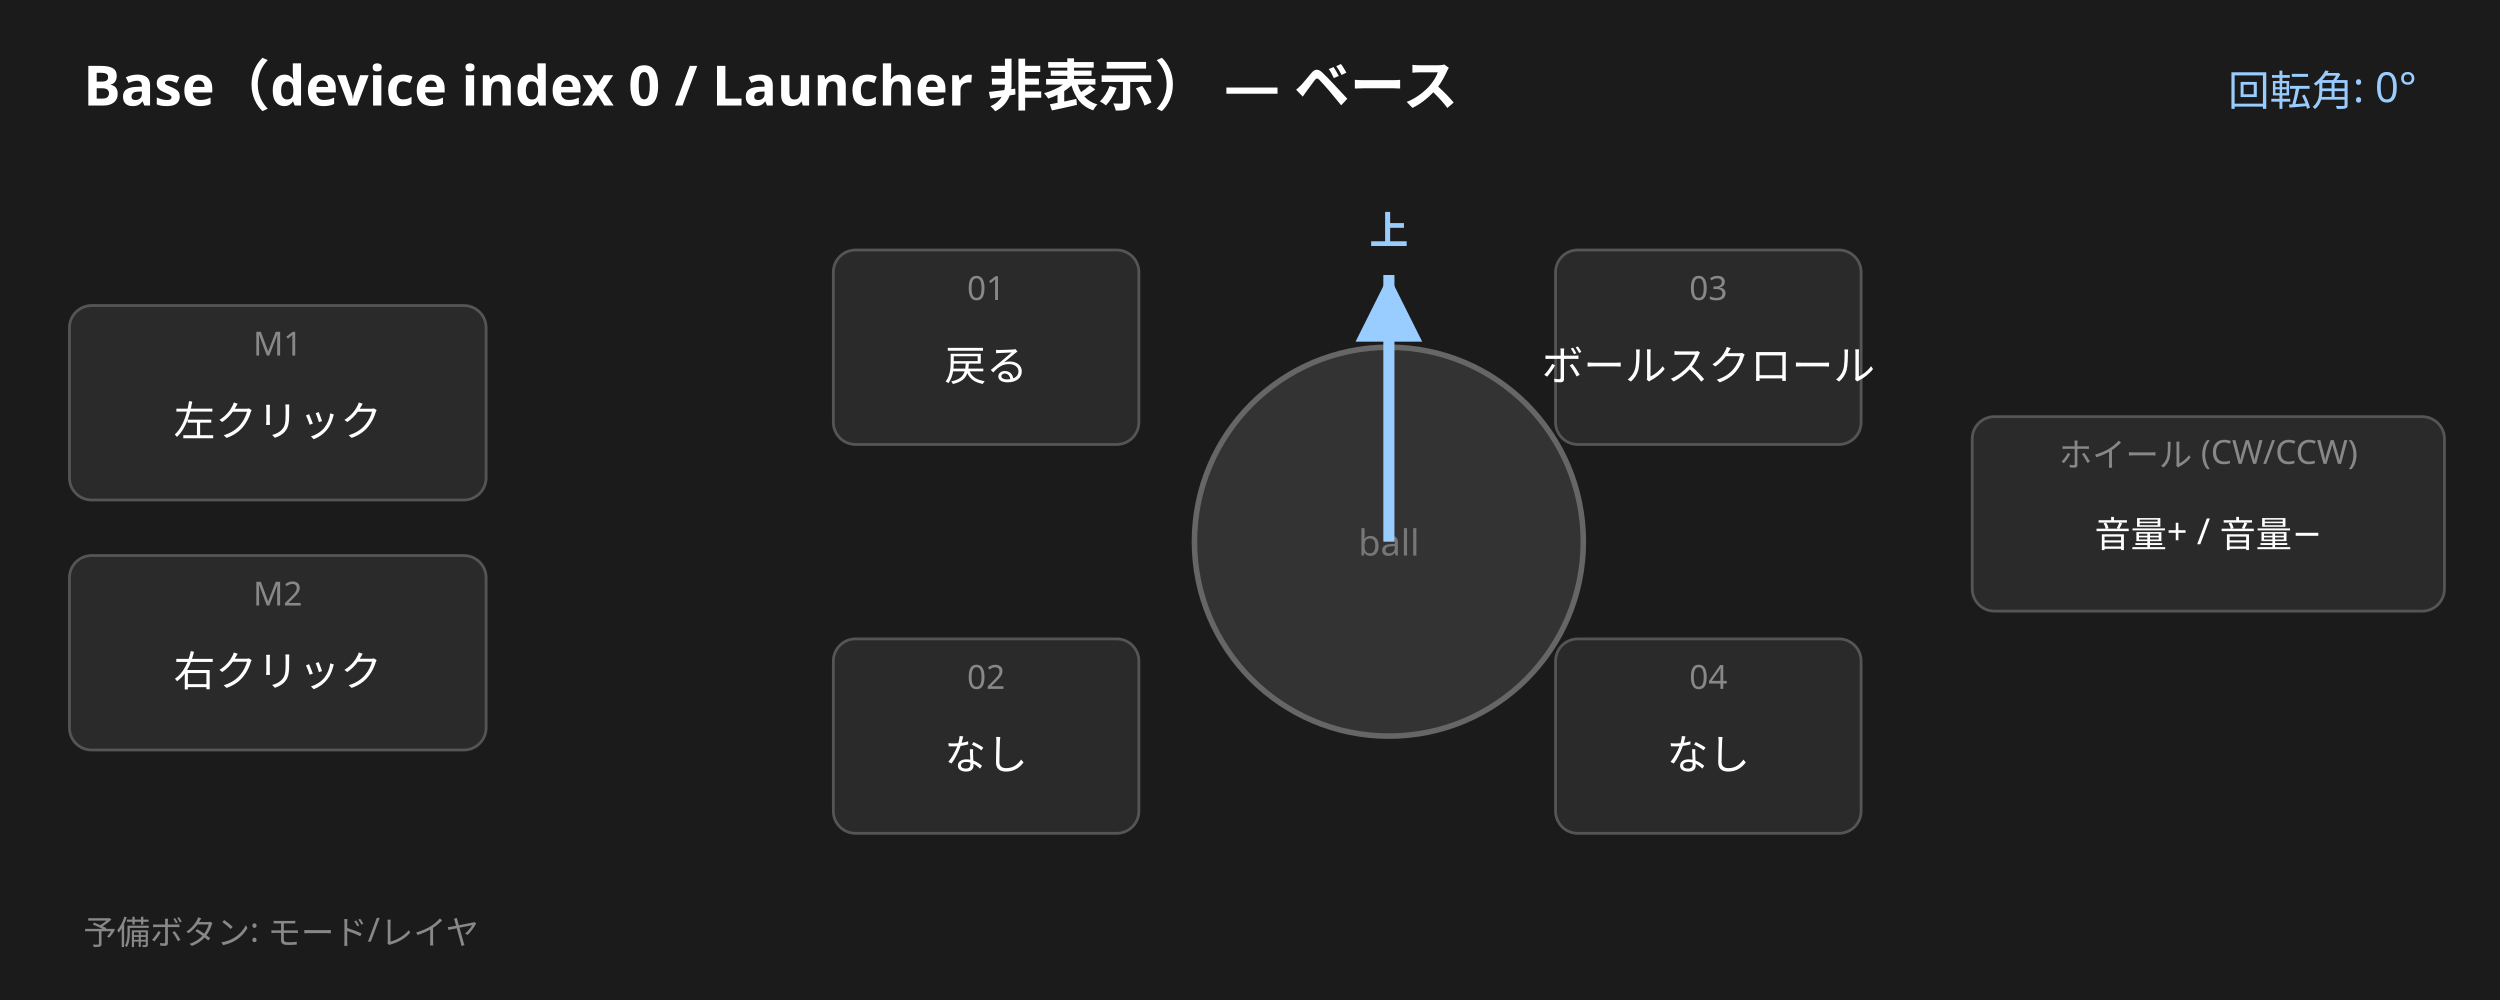
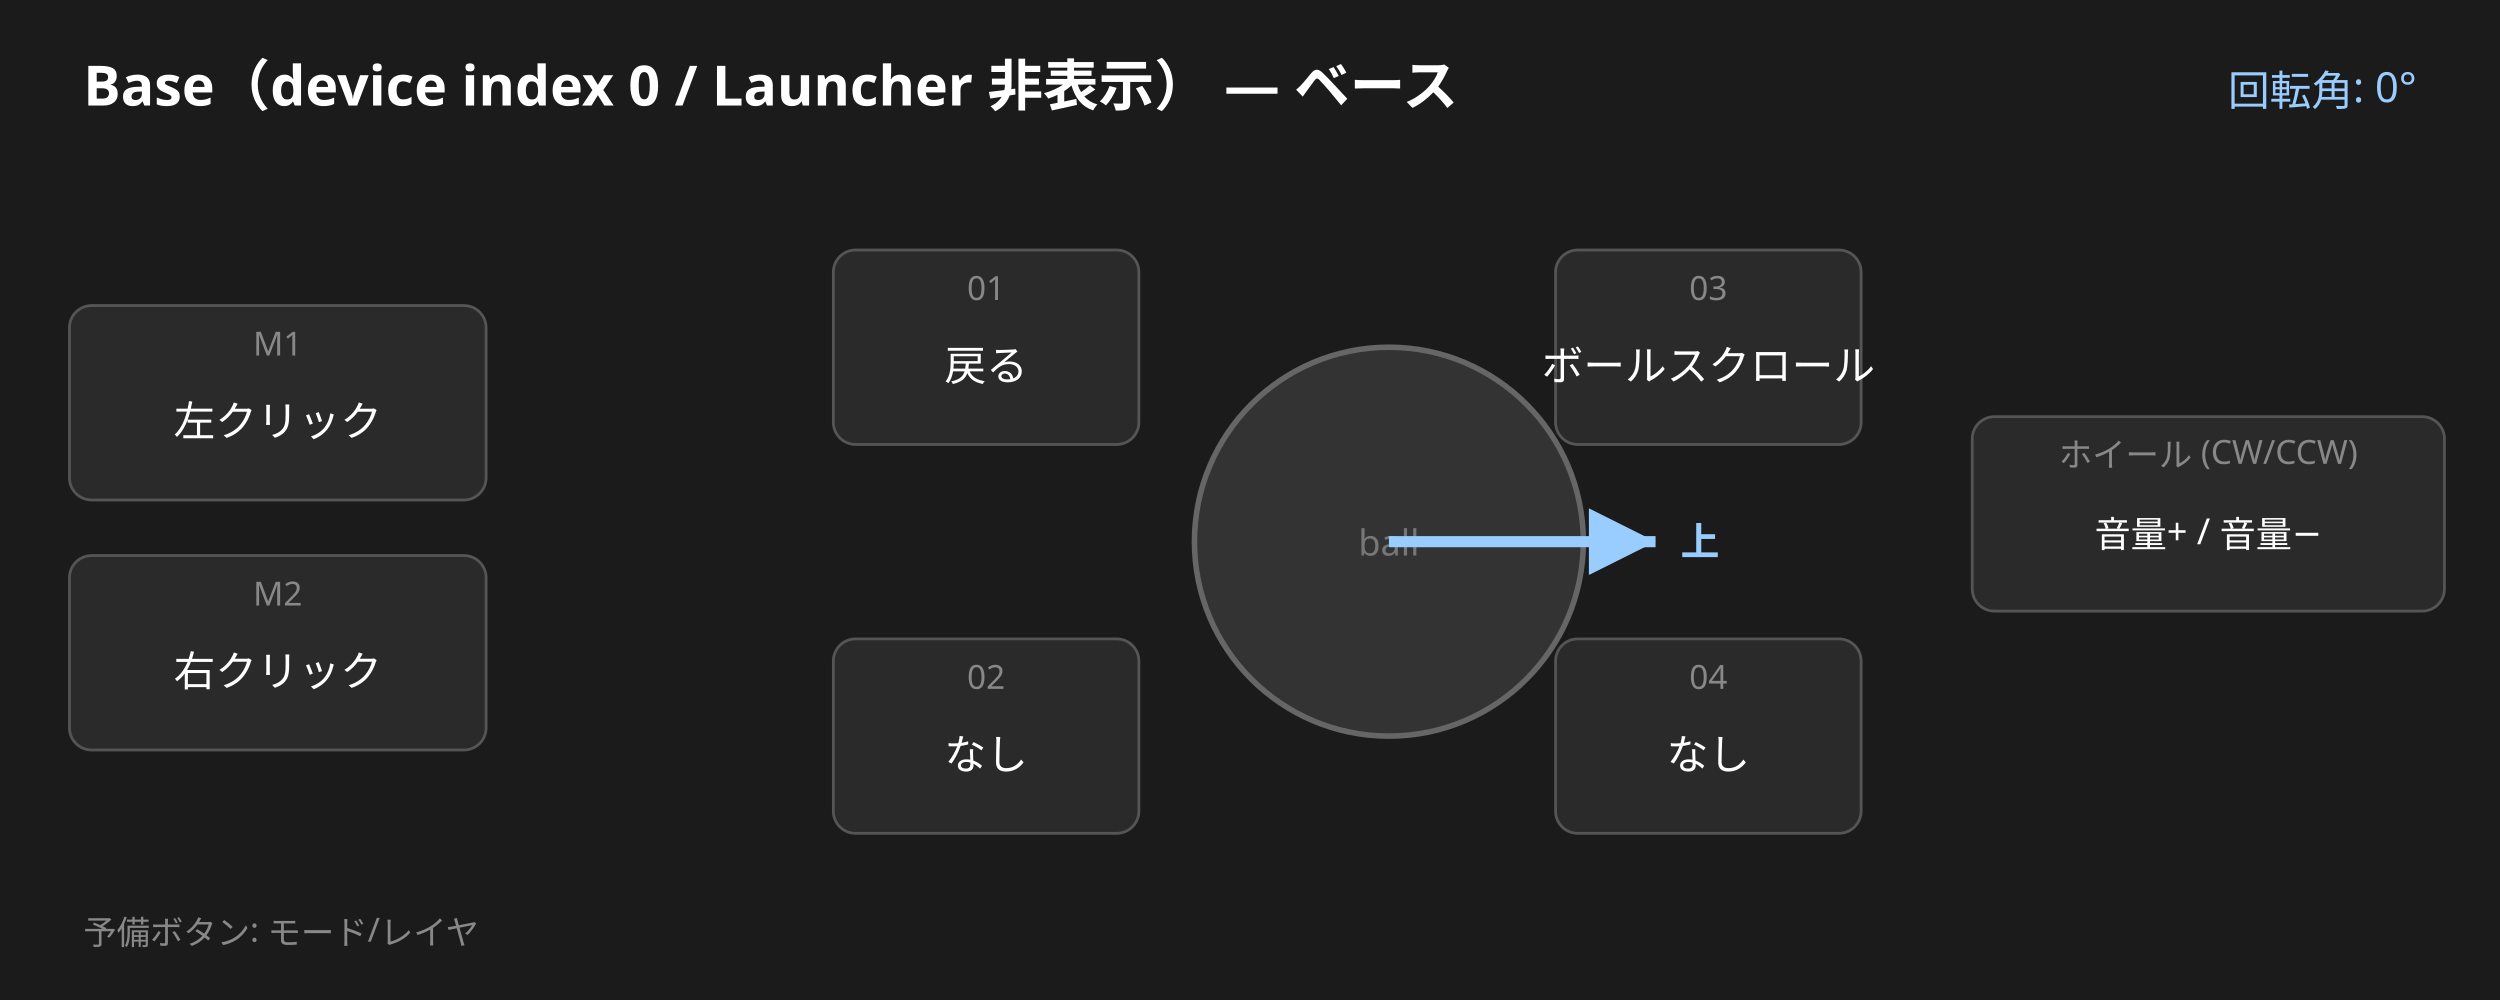
<svg xmlns="http://www.w3.org/2000/svg" width="900" height="360" viewBox="0 0 900 360" font-family="sans-serif">
  <defs>
    <marker id="up" markerWidth="10" markerHeight="10" refX="6" refY="3" orient="auto">
      <path d="M0,0 L6,3 L0,6 Z" fill="#9cf" />
    </marker>
  </defs>
  <rect width="900" height="360" fill="#1b1b1b" />
  <text x="30" y="38" fill="#fff" font-size="20" font-weight="bold">Base（device index 0 / Launcher 非表示） — ベース</text>
  <text x="870" y="38" fill="#9cf" font-size="15" text-anchor="end">回転角: 0°</text>
  <rect x="25" y="110" width="150" height="70" rx="8" fill="#2a2a2a" stroke="#555" />
  <text x="100" y="128" fill="#888" font-size="12" text-anchor="middle">M1</text>
  <text x="100" y="157" fill="#fff" font-size="15" text-anchor="middle">左クリック</text>
  <rect x="25" y="200" width="150" height="70" rx="8" fill="#2a2a2a" stroke="#555" />
  <text x="100" y="218" fill="#888" font-size="12" text-anchor="middle">M2</text>
  <text x="100" y="247" fill="#fff" font-size="15" text-anchor="middle">右クリック</text>
  <rect x="300" y="90" width="110" height="70" rx="8" fill="#2a2a2a" stroke="#555" />
  <text x="355" y="108" fill="#888" font-size="12" text-anchor="middle">01</text>
  <text x="355" y="137" fill="#fff" font-size="15" text-anchor="middle">戻る</text>
  <rect x="300" y="230" width="110" height="70" rx="8" fill="#2a2a2a" stroke="#555" />
  <text x="355" y="248" fill="#888" font-size="12" text-anchor="middle">02</text>
  <text x="355" y="277" fill="#fff" font-size="15" text-anchor="middle">なし</text>
  <circle cx="500" cy="195" r="70" fill="#333" stroke="#666" stroke-width="2" />
  <text x="500" y="200" fill="#777" font-size="13" text-anchor="middle">ball</text>
-   <line x1="500" y1="195" x2="500.0" y2="99.0" stroke="#9cf" stroke-width="4" marker-end="url(#up)" />
-   <text x="500.0" y="88.0" fill="#9cf" font-size="14" font-weight="bold" text-anchor="middle">上</text>
+   <line x1="500" y1="195" x2="596.0" y2="195.0" stroke="#9cf" stroke-width="4" marker-end="url(#up)" />
+   <text x="612.0" y="200.0" fill="#9cf" font-size="14" font-weight="bold" text-anchor="middle">上</text>
  <rect x="560" y="90" width="110" height="70" rx="8" fill="#2a2a2a" stroke="#555" />
  <text x="615" y="108" fill="#888" font-size="12" text-anchor="middle">03</text>
  <text x="615" y="137" fill="#fff" font-size="15" text-anchor="middle">ボールスクロール</text>
  <rect x="560" y="230" width="110" height="70" rx="8" fill="#2a2a2a" stroke="#555" />
  <text x="615" y="248" fill="#888" font-size="12" text-anchor="middle">04</text>
  <text x="615" y="277" fill="#fff" font-size="15" text-anchor="middle">なし</text>
  <rect x="710" y="150" width="170" height="70" rx="8" fill="#2a2a2a" stroke="#555" />
  <text x="795" y="168" fill="#888" font-size="12" text-anchor="middle">ホイール (CW/CCW)</text>
  <text x="795" y="197" fill="#fff" font-size="13" text-anchor="middle">音量+ / 音量−</text>
  <text x="30" y="340" fill="#888" font-size="12">予備ボタン: モード/レイヤ</text>
</svg>
